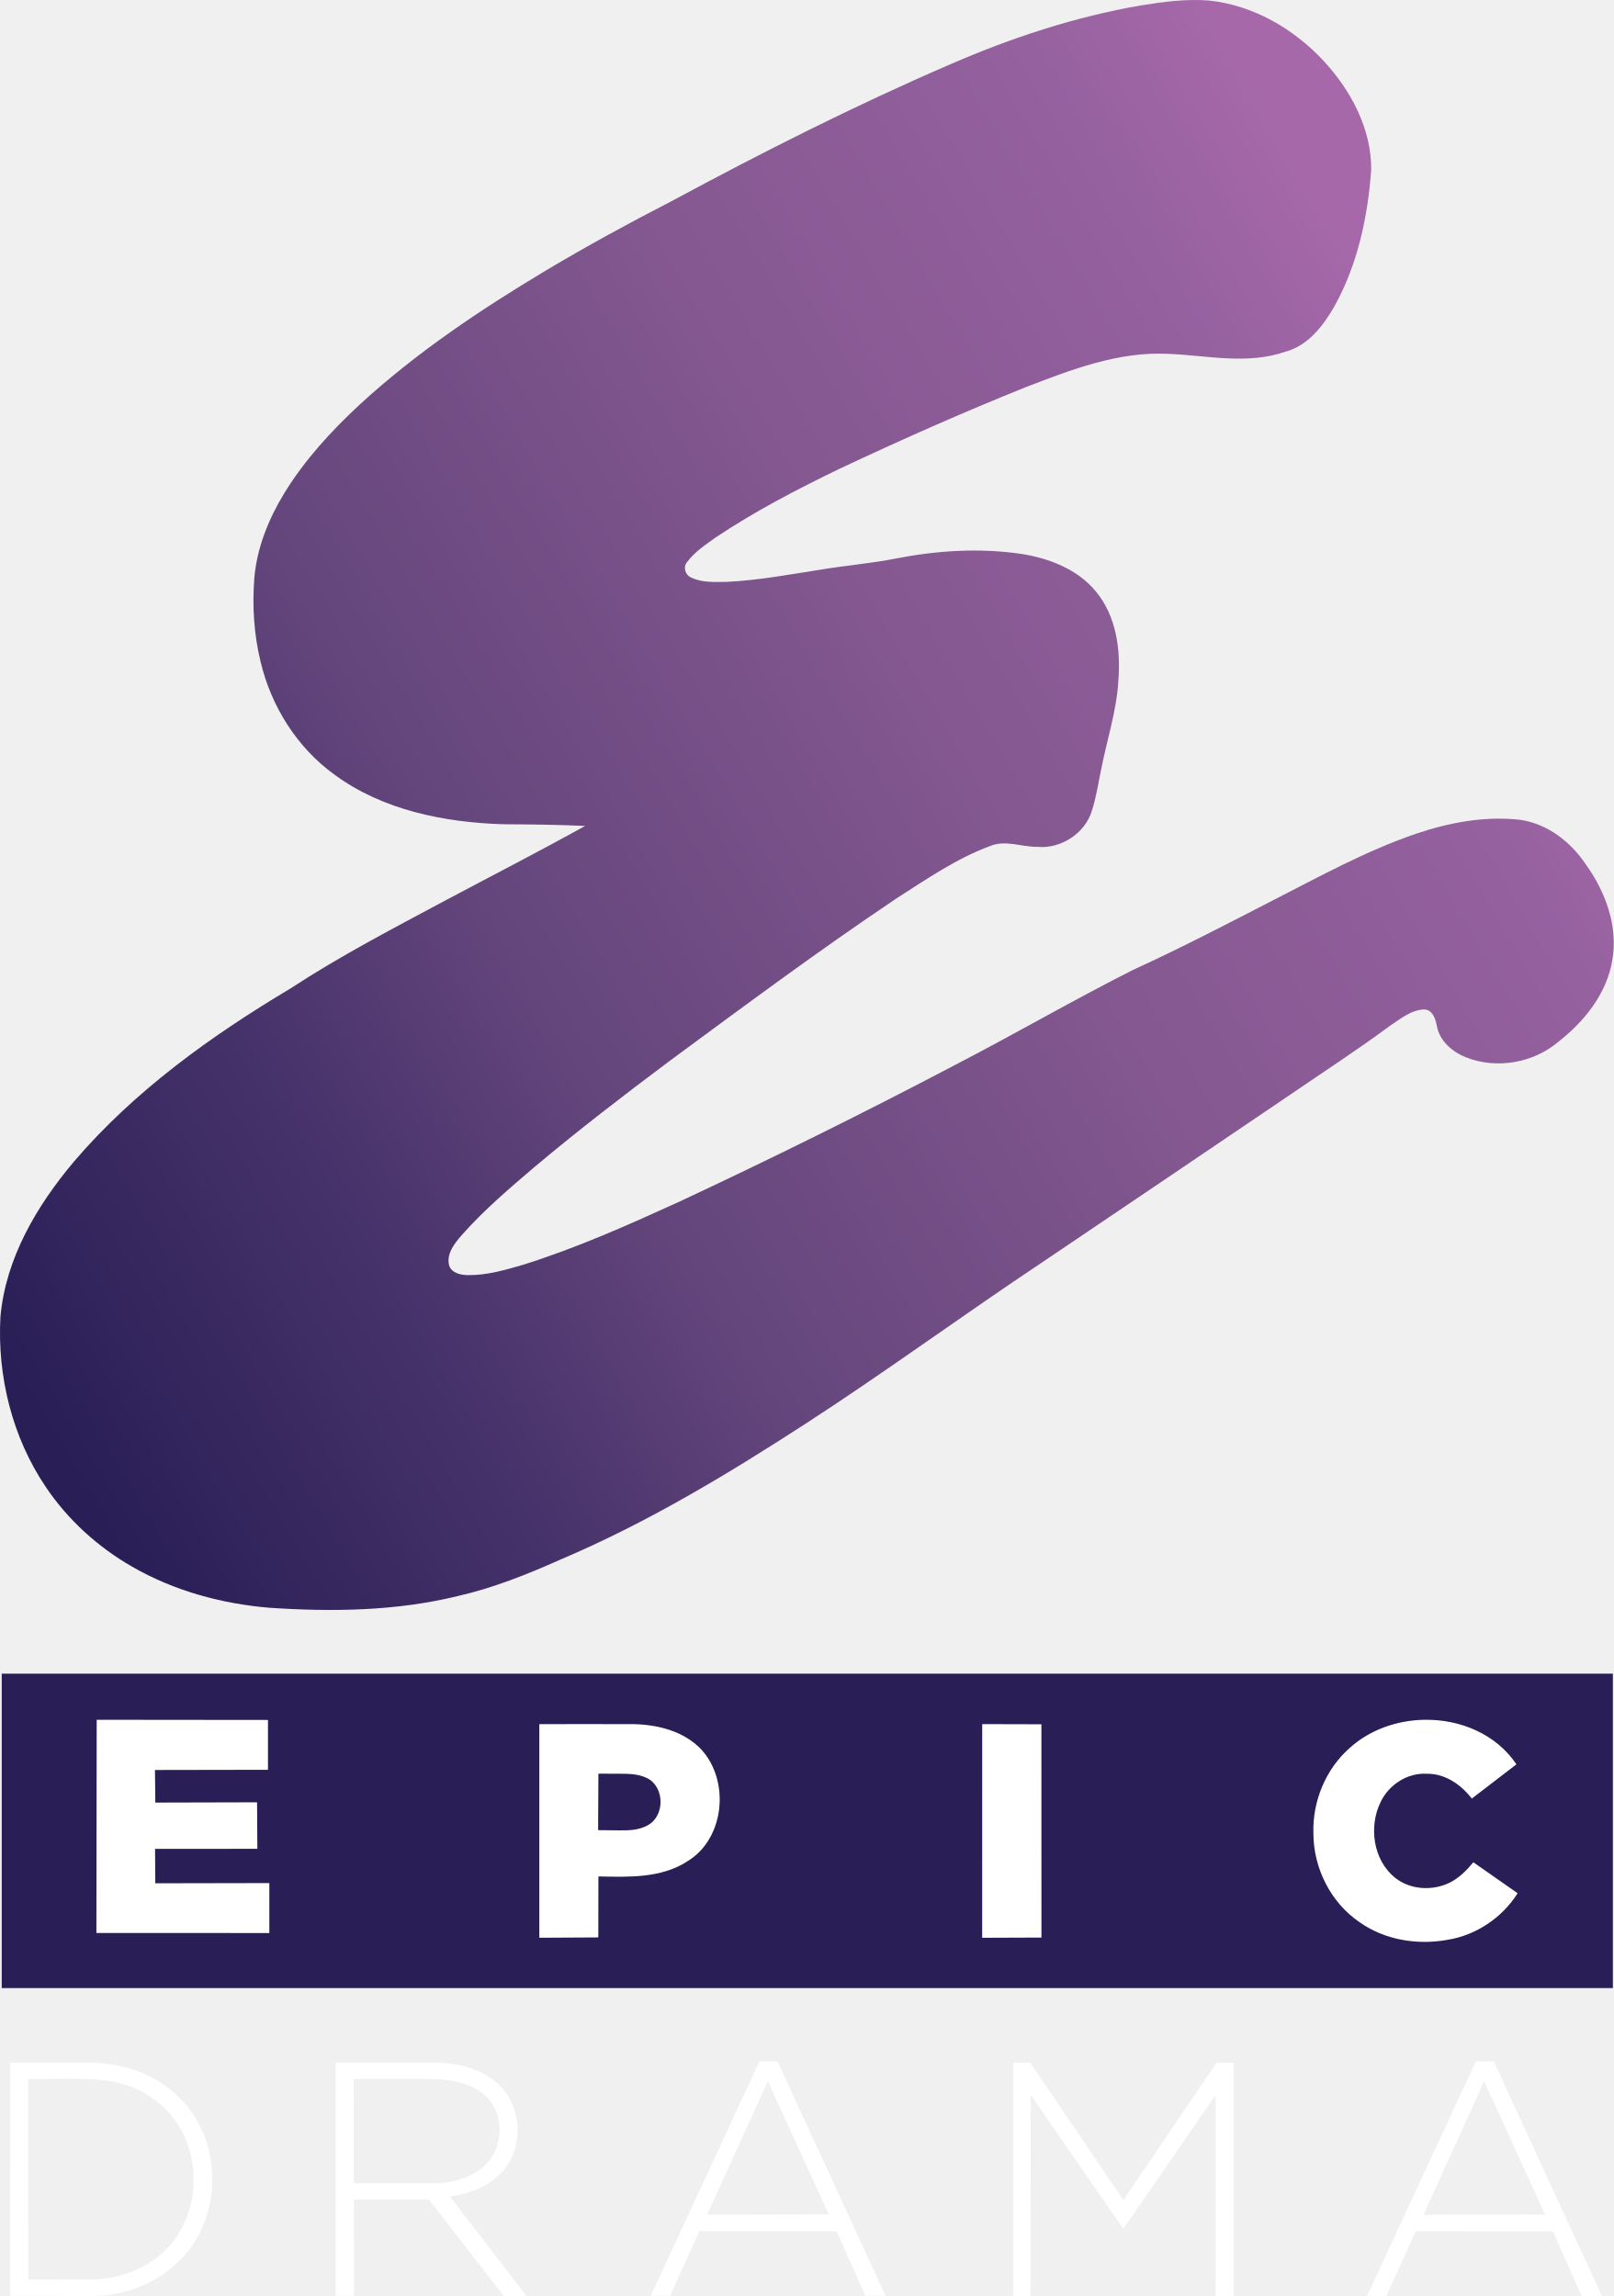
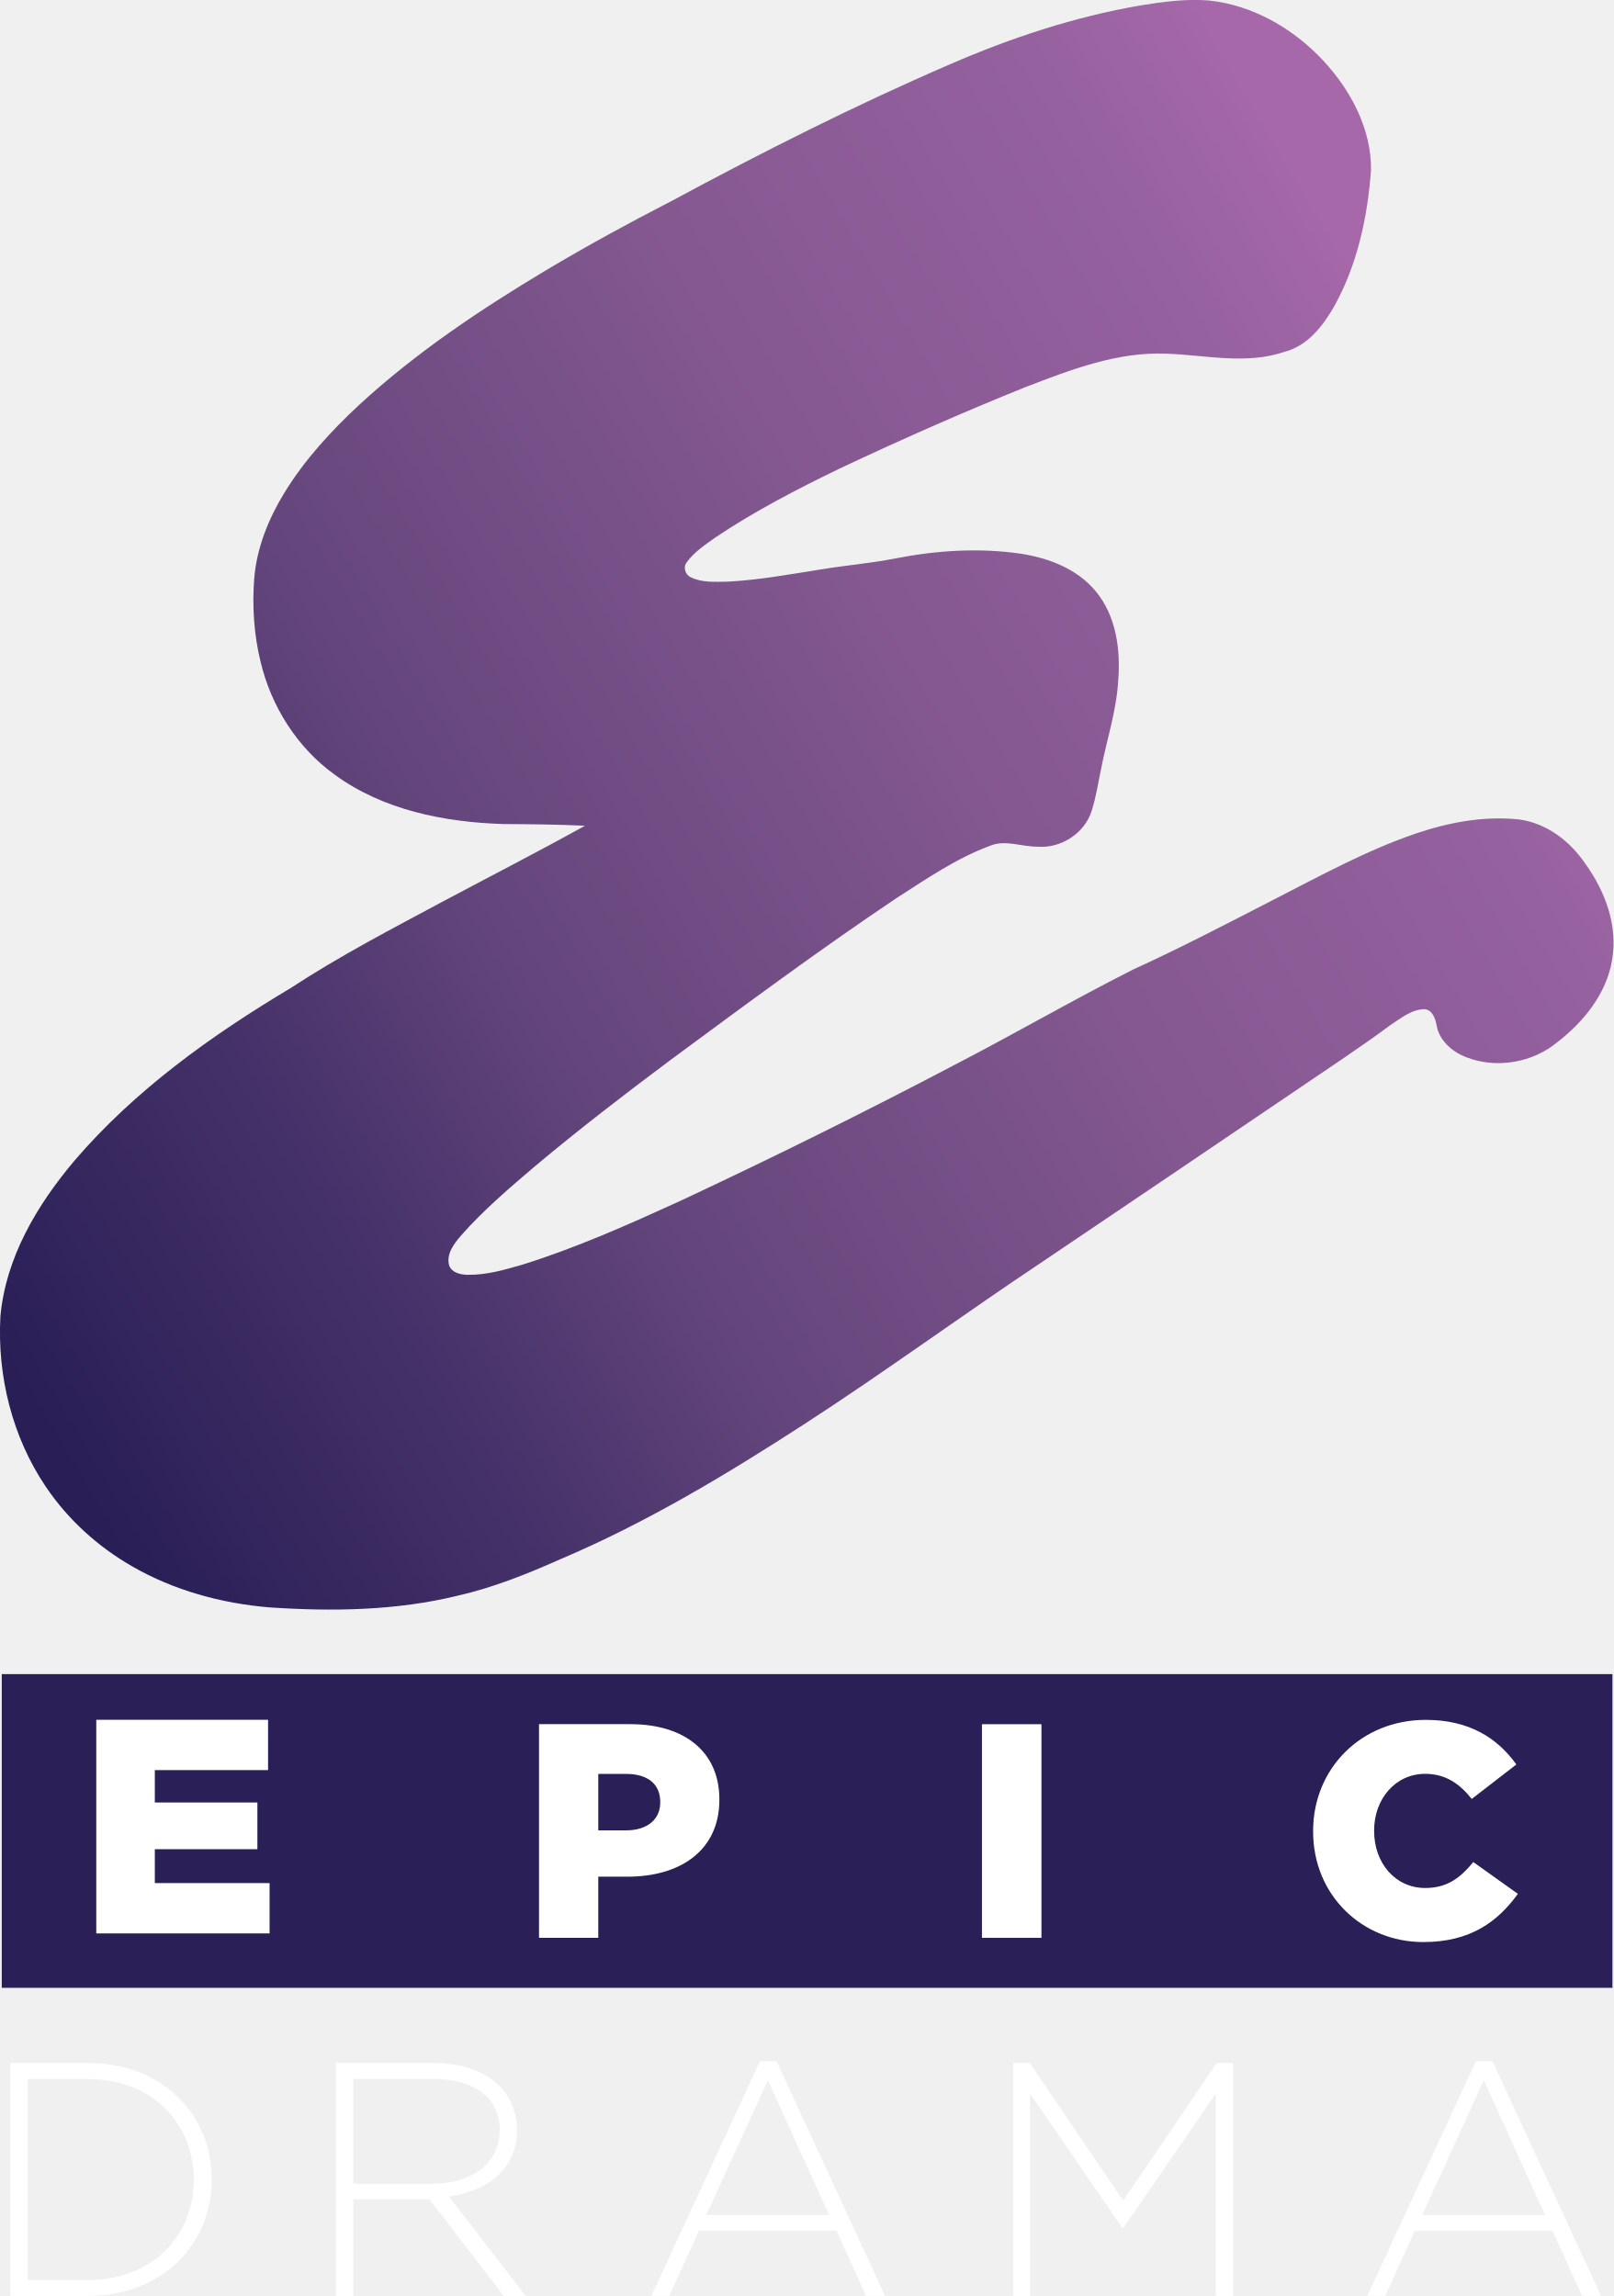
- <svg xmlns="http://www.w3.org/2000/svg" id="svg4549" width="232.63mm" height="331.05mm" version="1.1" viewBox="0 0 232.63 331.05">
-   <defs id="defs4543">
-     <linearGradient id="a" x1="31.46" x2="638.86" y1="607.65" y2="248.29" gradientTransform="scale(.35278)" gradientUnits="userSpaceOnUse">
+ <svg xmlns="http://www.w3.org/2000/svg" id="svg68747" width="232.61mm" height="331.06mm" version="1.1" viewBox="0 0 232.61 331.06">
+   <defs id="defs68741">
+     <linearGradient id="a" x1="31.46" x2="638.86" y1="607.65" y2="248.29" gradientTransform="matrix(.35275 0 0 .35272 -19.432 -178.76)" gradientUnits="userSpaceOnUse">
      <stop id="stop2" stop-color="#291e56" offset="0" />
      <stop id="stop4" stop-color="#48336b" offset=".227" />
      <stop id="stop6" stop-color="#64467c" offset=".377" />
      <stop id="stop8" stop-color="#855891" offset=".665" />
      <stop id="stop10" stop-color="#95619f" offset=".897" />
      <stop id="stop12" stop-color="#a668a9" offset="1" />
    </linearGradient>
  </defs>
-   <path id="path15" d="m164.43 0.787c3.246-0.529 6.537-0.967 9.832-0.713 6.346 0.66 12.192 4.043 16.503 8.664 3.951 4.258 6.939 9.811 6.897 15.737-0.487 6.833-1.972 13.734-5.338 19.756-1.612 2.791-3.796 5.63-7.066 6.488-5.51 1.912-11.331 0.508-16.969 0.296-7.14-0.332-13.921 2.304-20.461 4.822-9.042 3.637-17.956 7.585-26.769 11.737-6.142 2.974-12.231 6.121-17.903 9.927-1.475 1.055-3.037 2.085-4.128 3.563-0.593 0.709-0.247 1.838 0.575 2.194 1.591 0.79 3.44 0.649 5.165 0.639 4.53-0.219 8.996-1.055 13.469-1.753 3.627-0.607 7.303-0.9 10.915-1.616 5.905-1.157 12.012-1.538 17.985-0.677 4.032 0.617 8.16 2.184 10.823 5.412 2.967 3.556 3.619 8.46 3.249 12.936-0.247 4.329-1.644 8.463-2.462 12.693-0.43 1.993-0.713 4.025-1.337 5.973-0.967 3.274-4.452 5.542-7.832 5.239-2.314 0.032-4.674-1.065-6.921-0.092-4.801 1.785-9.056 4.724-13.346 7.472-11.187 7.497-21.996 15.536-32.833 23.527-6.576 4.918-13.088 9.931-19.378 15.208-3.679 3.14-7.384 6.287-10.587 9.92-1.023 1.185-2.191 2.653-1.767 4.332 0.356 1.072 1.626 1.362 2.628 1.379 2.759 0.06 5.443-0.737 8.068-1.499 7.761-2.438 15.208-5.764 22.599-9.14 13.356-6.248 26.575-12.795 39.631-19.657 8.625-4.466 17.029-9.352 25.7-13.73 6.872-3.136 13.571-6.636 20.288-10.093 6.692-3.425 13.317-7.073 20.454-9.514 4.777-1.619 9.878-2.575 14.93-2.025 3.986 0.54 7.384 3.179 9.571 6.463 2.826 3.941 4.66 8.89 3.803 13.78-0.797 4.861-4.078 8.911-7.878 11.857-3.584 2.988-8.816 3.877-13.169 2.18-1.983-0.776-3.856-2.364-4.247-4.551-0.183-0.984-0.586-2.293-1.774-2.374-1.898 0.032-3.436 1.351-4.953 2.335-4.636 3.44-9.483 6.579-14.242 9.839-11.927 8.082-23.858 16.157-35.807 24.211-11.529 7.676-22.701 15.879-34.325 23.414-11.275 7.303-22.849 14.273-35.243 19.526-4.784 2.131-9.67 4.089-14.788 5.256-8.886 2.177-18.126 2.297-27.21 1.683-6.876-0.582-13.702-2.445-19.703-5.902-4.96-2.836-9.303-6.777-12.492-11.529-4.819-7.14-6.992-15.928-6.526-24.5 0.751-8.467 5.263-16.066 10.64-22.444 8.707-10.181 19.734-18.08 31.171-24.913 7.144-4.685 14.736-8.622 22.253-12.651 6.742-3.591 13.543-7.077 20.221-10.784-3.926-0.18-7.856-0.222-11.786-0.243-8.505-0.265-17.346-2.014-24.331-7.14-5.397-3.898-9.144-9.853-10.668-16.309-0.956-3.916-1.21-7.987-0.903-12.001 0.367-4.378 2.043-8.551 4.318-12.277 2.942-4.808 6.791-8.992 10.908-12.813 8.142-7.479 17.378-13.656 26.843-19.325 5.877-3.507 11.885-6.787 17.97-9.917 13.155-7.091 26.508-13.843 40.231-19.766 8.816-3.835 18.016-6.876 27.503-8.509z" fill="url(#a)" stroke-width=".353" />
-   <path id="path17" d="m0.249 241.32h232.25v45.332h-232.25z" fill="#291e56" stroke-width=".353" />
-   <path id="path17-4" transform="scale(.26458)" d="m776.31 937.21c-15.068 0.199-30.112 5.42-41.207 15.594-12.96 11.533-20.053 29.013-19.52 46.279 0 18.973 9.453 37.787 25.227 48.494 13.613 9.587 31.174 12.493 47.428 9.613 15.747-2.373 30.16-12.013 38.613-25.453l-24.121-16.867c-3.64 4.4-7.786 8.586-12.959 11.146-9.387 4.56-21.481 3.881-29.734-2.746-11.933-9.613-14.399-27.894-7.812-41.281 4.493-9.413 14.639-15.999 25.186-15.359 9.933-0.16 18.627 5.933 24.48 13.52l24.32-18.666c-11.115-16.485-30.528-24.529-49.9-24.273zm-723.63 0.006-0.16 116.17 94.229 0.041v-27.227l-62.135 0.119-0.133-18.76 55.734-0.027-0.16-25.346-55.428 0.146-0.199-17.76 61.574-0.107v-27.16l-93.322-0.094zm267 2.352c-8.61 0.001-17.221 0.008-25.834 0.008v0.002 116.41l32.133-0.174 0.055-33.226c16.52 0.333 34.48 1.066 48.867-8.494 20.107-12.493 22.812-43.947 7.012-60.881-9.347-9.76-23.278-13.28-36.398-13.627-8.613-0.02-17.224-0.023-25.834-0.021zm215.46 0.008-0.016 116.43 32.295-0.119-0.027-116.23-32.252-0.078zm-209.11 27.002 10.244 0.041c5.703 0.023 11.38-0.142 16.541 2.518 9.427 4.96 9.427 20.653 0 25.613-4.783 2.643-10.092 2.779-15.457 2.723l-11.488-0.121 0.16-30.773z" fill="#fff" stroke-width="1.333" />
-   <g id="g4528" fill="#fff" stroke-width=".353">
-     <path id="path21" d="m109.48 297.2h2.586l15.586 33.817h-2.921l-4.128-9.306-19.77-0.025-4.24 9.331h-2.784zm1.206 2.875-8.752 19.248 17.533-0.049z" />
-     <path id="path23" d="m212.74 297.22h2.586l15.586 33.817h-2.921l-4.128-9.306-19.77-0.025-4.24 9.331h-2.784zm1.206 2.875-8.752 19.248 17.533-0.049z" />
-     <path id="path25" d="m1.473 297.4c3.87-0.014 7.744-4e-3 11.617-7e-3 4.893 0.046 9.892 1.873 13.233 5.539 4.311 4.607 5.401 11.741 3.122 17.561-2.374 6.35-9.014 10.428-15.674 10.538-4.099-7e-3 -8.202 0-12.305-7e-3zm2.6 2.374 0.014 28.893 9.659-0.011c4.949-0.187 9.952-2.738 12.344-7.19 2.558-4.611 2.431-10.626-0.406-15.085-2.067-3.302-5.616-5.524-9.419-6.248-2.375-0.391-4.778-0.421-7.183-0.401z" />
-     <path id="path27" d="m48.393 297.4c4.805-0.014 9.613 0 14.418-7e-3 3.214 0.039 6.601 0.882 9.021 3.108 3.5 3.207 3.729 9.289 0.473 12.742-1.93 2.06-4.713 3.076-7.454 3.475l11.042 14.33h-3.27l-10.788-13.893h-10.823l0.021 13.868h-2.642zm2.589 2.346 0.021 15.046c4.057 4e-3 8.11 0.021 12.164-4e-3 3.189-0.145 6.699-1.492 8.156-4.53 1.291-2.734 0.797-6.403-1.64-8.343-2.406-1.965-5.655-2.173-8.629-2.17z" />
-     <path id="path29" d="m146.07 297.4 2.431 4e-3 13.441 19.805 13.437-19.802 2.441-7e-3v33.631h-2.589l0.011-28.967-13.321 19.308-13.328-19.301-0.053 28.96h-2.469z" />
+   <g id="layer1" transform="translate(19.434 178.76)">
+     <path id="path15" d="m144.98-177.98c3.245-0.529 6.536-0.966 9.831-0.712 6.346 0.66 12.191 4.042 16.502 8.663 3.951 4.257 6.939 9.809 6.896 15.734-0.487 6.832-1.972 13.732-5.337 19.753-1.612 2.79-3.796 5.629-7.066 6.487-5.51 1.912-11.33 0.508-16.968 0.296-7.14-0.332-13.92 2.303-20.459 4.822-9.041 3.636-17.954 7.583-26.767 11.735-6.141 2.973-12.23 6.12-17.901 9.925-1.474 1.055-3.037 2.084-4.127 3.562-0.593 0.709-0.247 1.838 0.575 2.194 1.591 0.79 3.439 0.649 5.164 0.638 4.529-0.219 8.995-1.055 13.468-1.753 3.626-0.607 7.302-0.899 10.914-1.615 5.905-1.157 12.011-1.538 17.983-0.677 4.032 0.617 8.159 2.183 10.822 5.411 2.967 3.555 3.619 8.458 3.249 12.934-0.247 4.328-1.644 8.462-2.462 12.691-0.43 1.993-0.713 4.024-1.337 5.971-0.967 3.273-4.452 5.541-7.831 5.238-2.314 0.032-4.674-1.065-6.921-0.092-4.801 1.785-9.055 4.723-13.345 7.471-11.186 7.495-21.994 15.533-32.83 23.523-6.575 4.917-13.087 9.929-19.376 15.205-3.679 3.139-7.383 6.285-10.586 9.918-1.023 1.185-2.191 2.652-1.767 4.331 0.356 1.072 1.626 1.361 2.628 1.379 2.759 0.06 5.443-0.737 8.067-1.499 7.76-2.437 15.207-5.763 22.597-9.139 13.355-6.247 26.573-12.793 39.628-19.654 8.625-4.465 17.027-9.351 25.698-13.728 6.872-3.136 13.57-6.635 20.286-10.091 6.692-3.425 13.316-7.072 20.452-9.513 4.776-1.619 9.877-2.575 14.929-2.025 3.986 0.54 7.383 3.178 9.57 6.462 2.826 3.94 4.66 8.889 3.803 13.778-0.797 4.861-4.078 8.91-7.877 11.855-3.584 2.987-8.815 3.876-13.168 2.18-1.982-0.776-3.856-2.363-4.247-4.55-0.183-0.984-0.586-2.293-1.774-2.374-1.898 0.032-3.436 1.351-4.953 2.335-4.635 3.439-9.482 6.578-14.241 9.837-11.926 8.081-23.856 16.154-35.804 24.207-11.528 7.675-22.699 15.876-34.322 23.41-11.274 7.301-22.847 14.271-35.24 19.523-4.783 2.13-9.669 4.088-14.787 5.255-8.886 2.176-18.124 2.296-27.208 1.683-6.875-0.582-13.701-2.444-19.701-5.901-4.96-2.836-9.302-6.776-12.491-11.527-4.819-7.139-6.991-15.925-6.526-24.496 0.751-8.465 5.263-16.063 10.639-22.44 8.706-10.179 19.732-18.077 31.168-24.909 7.143-4.684 14.735-8.62 22.251-12.649 6.741-3.591 13.542-7.075 20.219-10.782-3.926-0.18-7.856-0.222-11.785-0.243-8.505-0.265-17.344-2.014-24.329-7.139-5.397-3.897-9.143-9.851-10.667-16.306-0.956-3.915-1.21-7.986-0.903-11.999 0.367-4.377 2.042-8.55 4.318-12.275 2.942-4.808 6.79-8.991 10.907-12.811 8.141-7.478 17.376-13.654 26.841-19.322 5.877-3.506 11.884-6.786 17.968-9.915 13.154-7.09 26.506-13.841 40.227-19.763 8.815-3.834 18.014-6.874 27.501-8.508z" fill="url(#a)" stroke-width=".353" />
+     <g id="g70245" fill="#fff">
+       <path id="path62274" d="m-6.757 149.99c9.355 0 15.258-6.377 15.258-14.497 0-7.968-5.904-14.48-15.258-14.48h-8.678v28.977zm-11.182-31.295h11.182c10.556 0 17.846 7.257 17.846 16.798 0 9.456-7.291 16.798-17.846 16.798h-11.182z" />
+       <path id="path62278" d="m42.817 136.12c5.616 0 9.794-2.825 9.794-7.781 0-4.5-3.552-7.342-9.642-7.342h-11.469v15.123zm-13.82-17.424h14.108c4.128 0 7.443 1.302 9.456 3.316 1.573 1.59 2.537 3.84 2.537 6.327 0 5.616-4.178 8.83-9.828 9.608l11.08 14.345h-3.163l-10.708-13.922h-10.979v13.922h-2.504z" />
+       <path id="path62282" d="m100.09 140.63-8.83-19.437-8.881 19.437zm-9.98-22.177h2.402l15.647 33.832h-2.74l-4.28-9.405h-19.809l-4.28 9.405h-2.588z" />
+       <path id="path62286" d="m126.65 118.7h2.351l13.482 19.859 13.482-19.859h2.351v33.595h-2.487v-29.18l-13.296 19.335h-0.186l-13.296-19.335v29.18h-2.402z" />
+       <path id="path62290" d="m203.3 140.63-8.83-19.437-8.881 19.437zm-9.98-22.177h2.402l15.647 33.832h-2.74l-4.28-9.405h-19.809l-4.28 9.405h-2.588z" />
+     </g>
+     <path id="path62292" d="m-19.18 62.63h232.19v45.234h-232.19z" fill="#2a1f56" />
+     <g id="g70238" fill="#fff">
+       <path id="path62296" d="m-5.556 69.215h24.765v7.257h-16.324v4.669h14.785v6.733h-14.785v4.889h16.544v7.257h-24.985z" />
+       <path id="path62300" d="m70.854 85.157c3.028 0 4.889-1.59 4.889-4.009v-0.085c0-2.639-1.861-4.043-4.939-4.043h-3.992v8.137zm-12.586-15.309h13.195c7.798 0 12.805 4.009 12.805 10.826v0.085c0 7.257-5.582 11.08-13.245 11.08h-4.212v8.813h-8.543z" />
+       <path id="path62302" d="m122.12 69.853h8.576v30.804h-8.576z" />
+       <path id="path62306" d="m169.86 85.333v-0.085c0-8.982 6.902-16.02 16.239-16.02 6.293 0 10.336 2.639 13.059 6.428l-6.428 4.973c-1.759-2.199-3.772-3.62-6.716-3.62-4.314 0-7.359 3.654-7.359 8.154v0.085c0 4.618 3.045 8.221 7.359 8.221 3.197 0 5.092-1.489 6.936-3.739l6.428 4.584c-2.893 3.992-6.817 6.952-13.634 6.952-8.796 0-15.884-6.733-15.884-15.935" />
+     </g>
  </g>
</svg>
